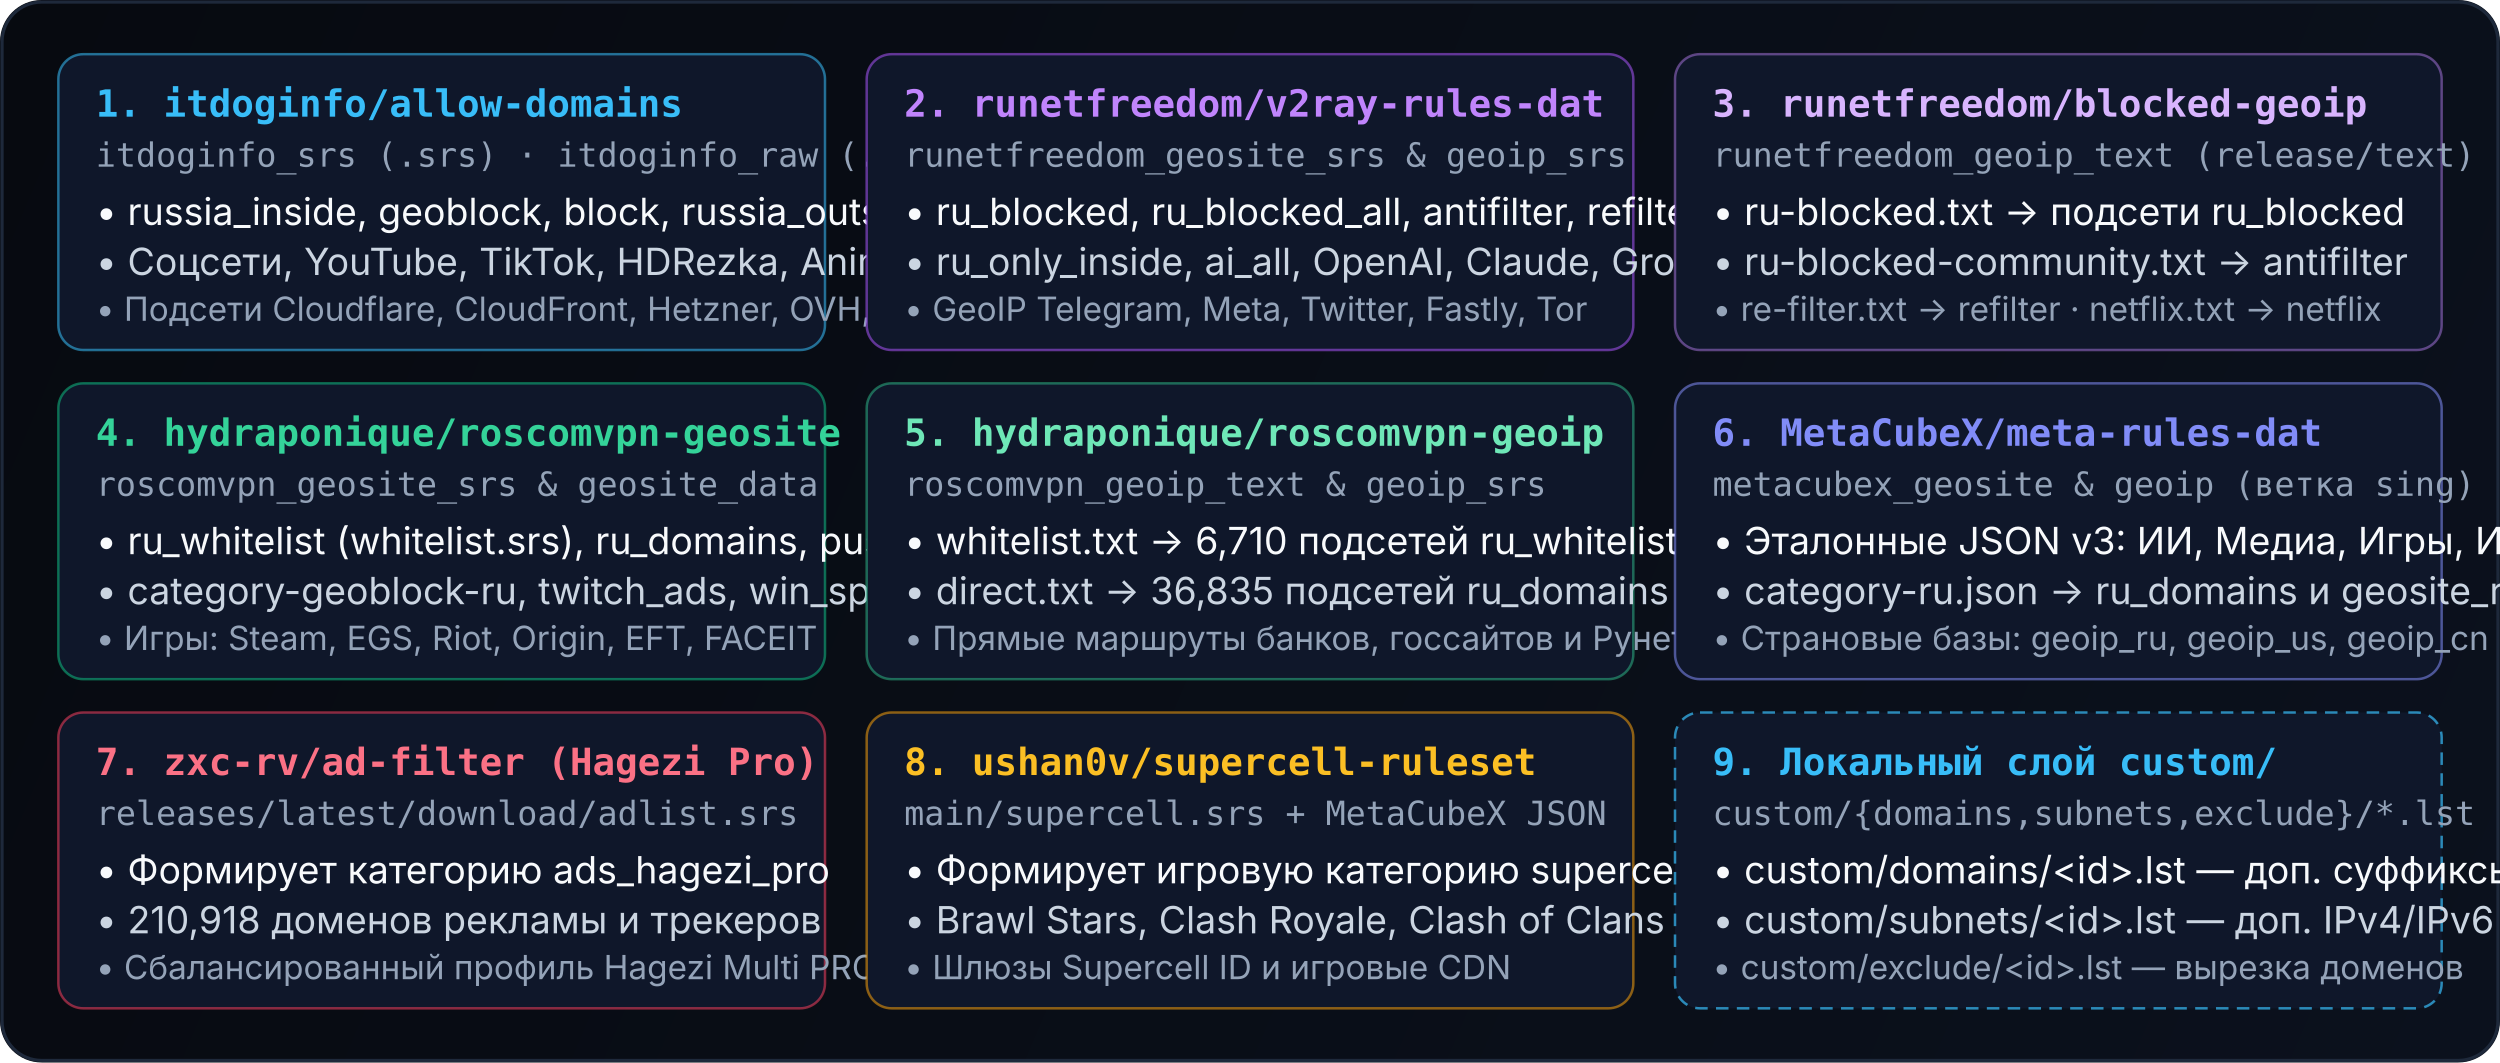
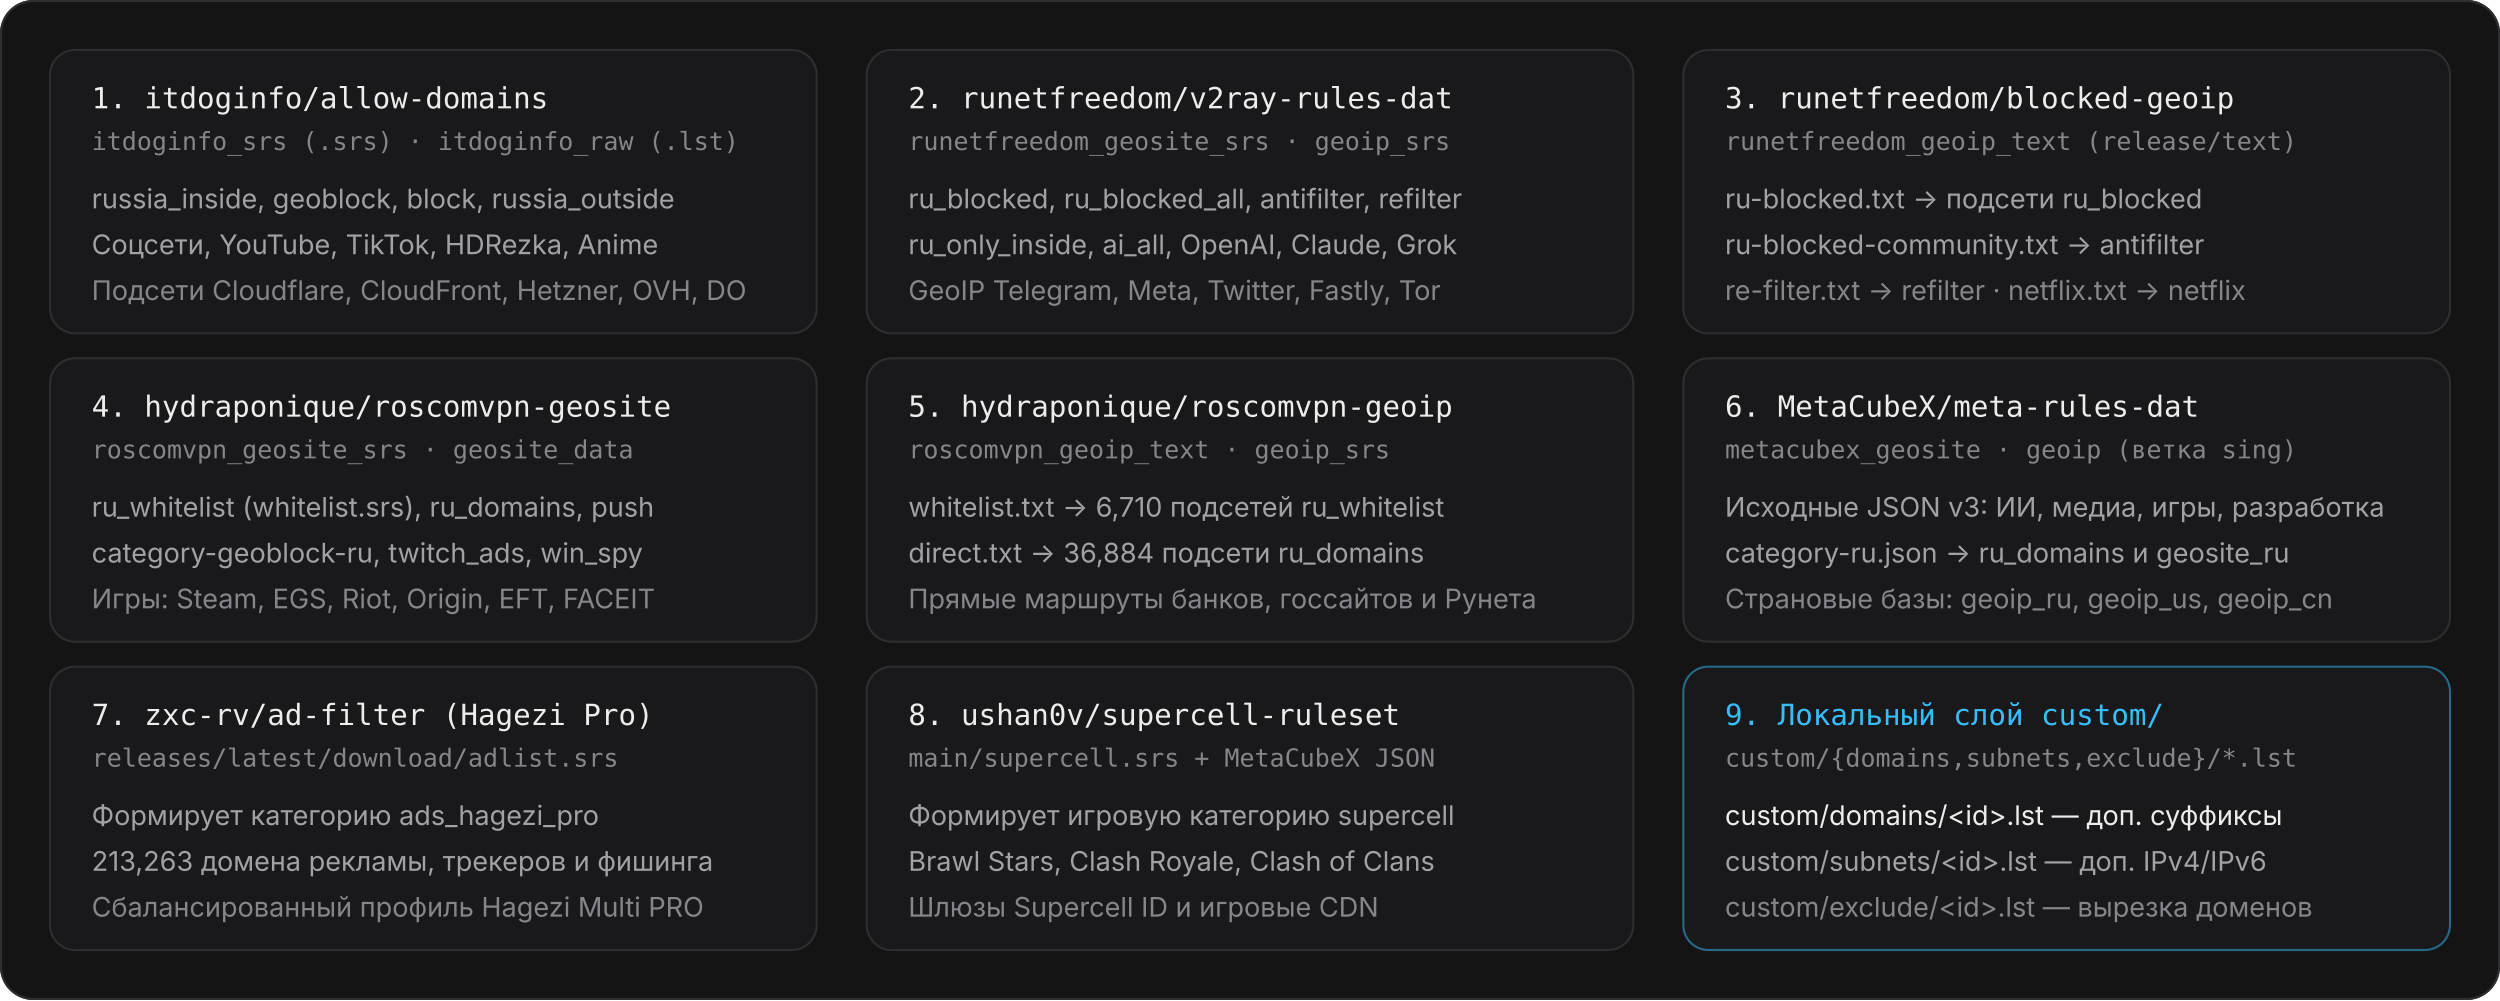
- <svg xmlns="http://www.w3.org/2000/svg" width="1200" height="510" viewBox="0 0 1200 510" role="img" aria-labelledby="title desc">
-   <defs>
-     <linearGradient id="up-bg" x1="0" y1="0" x2="1200" y2="510" gradientUnits="userSpaceOnUse">
-       <stop offset="0%" stop-color="#070A10" />
-       <stop offset="100%" stop-color="#0B111D" />
-     </linearGradient>
-   </defs>
-   <rect width="1200" height="510" rx="20" fill="url(#up-bg)" />
-   <rect x="1" y="1" width="1198" height="508" rx="19" fill="none" stroke="#1E293B" stroke-width="1.5" />
-   <g transform="translate(28, 26)">
-     <rect x="0" y="0" width="368" height="142" rx="12" fill="#0F172A" stroke="#38BDF8" stroke-width="1.2" stroke-opacity="0.55" />
-     <text x="18" y="30" fill="#38BDF8" font-family="ui-monospace, SFMono-Regular, Menlo, Consolas, monospace" font-size="18" font-weight="700">1. itdoginfo/allow-domains</text>
-     <text x="18" y="54" fill="#94A3B8" font-family="ui-monospace, SFMono-Regular, Menlo, Consolas, monospace" font-size="16">itdoginfo_srs (.srs) · itdoginfo_raw (.lst)</text>
-     <text x="18" y="82" fill="#F8FAFC" font-family="-apple-system, BlinkMacSystemFont, 'Segoe UI', sans-serif" font-size="18">• russia_inside, geoblock, block, russia_outside</text>
-     <text x="18" y="106" fill="#CBD5E1" font-family="-apple-system, BlinkMacSystemFont, 'Segoe UI', sans-serif" font-size="18">• Соцсети, YouTube, TikTok, HDRezka, Anime</text>
-     <text x="18" y="128" fill="#94A3B8" font-family="-apple-system, BlinkMacSystemFont, 'Segoe UI', sans-serif" font-size="16">• Подсети Cloudflare, CloudFront, Hetzner, OVH, DO</text>
+ <svg xmlns="http://www.w3.org/2000/svg" width="1200" height="480" viewBox="0 0 1200 480" role="img" aria-labelledby="title desc">
+   <rect width="1200" height="480" rx="16" fill="#141415" />
+   <rect x="0.5" y="0.5" width="1199" height="479" rx="15.5" fill="none" stroke="#2e2e32" stroke-width="1" />
+   <g transform="translate(24, 24)">
+     <rect x="0" y="0" width="368" height="136" rx="12" fill="#19191b" stroke="#2e2e32" stroke-width="1" />
+     <text x="20" y="28" fill="#ededed" font-family="ui-monospace, SFMono-Regular, Menlo, Consolas, monospace" font-size="14" font-weight="500">1. itdoginfo/allow-domains</text>
+     <text x="20" y="48" fill="#85858b" font-family="ui-monospace, SFMono-Regular, Menlo, Consolas, monospace" font-size="12" font-weight="400">itdoginfo_srs (.srs) · itdoginfo_raw (.lst)</text>
+     <text x="20" y="76" fill="#a1a1a6" font-family="-apple-system, BlinkMacSystemFont, 'Segoe UI', Inter, sans-serif" font-size="13" font-weight="400">russia_inside, geoblock, block, russia_outside</text>
+     <text x="20" y="98" fill="#a1a1a6" font-family="-apple-system, BlinkMacSystemFont, 'Segoe UI', Inter, sans-serif" font-size="13" font-weight="400">Соцсети, YouTube, TikTok, HDRezka, Anime</text>
+     <text x="20" y="120" fill="#85858b" font-family="-apple-system, BlinkMacSystemFont, 'Segoe UI', Inter, sans-serif" font-size="13" font-weight="400">Подсети Cloudflare, CloudFront, Hetzner, OVH, DO</text>
  </g>
-   <g transform="translate(416, 26)">
-     <rect x="0" y="0" width="368" height="142" rx="12" fill="#0F172A" stroke="#A855F7" stroke-width="1.2" stroke-opacity="0.55" />
-     <text x="18" y="30" fill="#C084FC" font-family="ui-monospace, SFMono-Regular, Menlo, Consolas, monospace" font-size="18" font-weight="700">2. runetfreedom/v2ray-rules-dat</text>
-     <text x="18" y="54" fill="#94A3B8" font-family="ui-monospace, SFMono-Regular, Menlo, Consolas, monospace" font-size="16">runetfreedom_geosite_srs &amp; geoip_srs</text>
-     <text x="18" y="82" fill="#F8FAFC" font-family="-apple-system, BlinkMacSystemFont, 'Segoe UI', sans-serif" font-size="18">• ru_blocked, ru_blocked_all, antifilter, refilter</text>
-     <text x="18" y="106" fill="#CBD5E1" font-family="-apple-system, BlinkMacSystemFont, 'Segoe UI', sans-serif" font-size="18">• ru_only_inside, ai_all, OpenAI, Claude, Grok</text>
-     <text x="18" y="128" fill="#94A3B8" font-family="-apple-system, BlinkMacSystemFont, 'Segoe UI', sans-serif" font-size="16">• GeoIP Telegram, Meta, Twitter, Fastly, Tor</text>
+   <g transform="translate(416, 24)">
+     <rect x="0" y="0" width="368" height="136" rx="12" fill="#19191b" stroke="#2e2e32" stroke-width="1" />
+     <text x="20" y="28" fill="#ededed" font-family="ui-monospace, SFMono-Regular, Menlo, Consolas, monospace" font-size="14" font-weight="500">2. runetfreedom/v2ray-rules-dat</text>
+     <text x="20" y="48" fill="#85858b" font-family="ui-monospace, SFMono-Regular, Menlo, Consolas, monospace" font-size="12" font-weight="400">runetfreedom_geosite_srs · geoip_srs</text>
+     <text x="20" y="76" fill="#a1a1a6" font-family="-apple-system, BlinkMacSystemFont, 'Segoe UI', Inter, sans-serif" font-size="13" font-weight="400">ru_blocked, ru_blocked_all, antifilter, refilter</text>
+     <text x="20" y="98" fill="#a1a1a6" font-family="-apple-system, BlinkMacSystemFont, 'Segoe UI', Inter, sans-serif" font-size="13" font-weight="400">ru_only_inside, ai_all, OpenAI, Claude, Grok</text>
+     <text x="20" y="120" fill="#85858b" font-family="-apple-system, BlinkMacSystemFont, 'Segoe UI', Inter, sans-serif" font-size="13" font-weight="400">GeoIP Telegram, Meta, Twitter, Fastly, Tor</text>
  </g>
-   <g transform="translate(804, 26)">
-     <rect x="0" y="0" width="368" height="142" rx="12" fill="#0F172A" stroke="#C084FC" stroke-width="1.2" stroke-opacity="0.45" />
-     <text x="18" y="30" fill="#D8B4FE" font-family="ui-monospace, SFMono-Regular, Menlo, Consolas, monospace" font-size="18" font-weight="700">3. runetfreedom/blocked-geoip</text>
-     <text x="18" y="54" fill="#94A3B8" font-family="ui-monospace, SFMono-Regular, Menlo, Consolas, monospace" font-size="16">runetfreedom_geoip_text (release/text)</text>
-     <text x="18" y="82" fill="#F8FAFC" font-family="-apple-system, BlinkMacSystemFont, 'Segoe UI', sans-serif" font-size="18">• ru-blocked.txt → подсети ru_blocked</text>
-     <text x="18" y="106" fill="#CBD5E1" font-family="-apple-system, BlinkMacSystemFont, 'Segoe UI', sans-serif" font-size="18">• ru-blocked-community.txt → antifilter</text>
-     <text x="18" y="128" fill="#94A3B8" font-family="-apple-system, BlinkMacSystemFont, 'Segoe UI', sans-serif" font-size="16">• re-filter.txt → refilter · netflix.txt → netflix</text>
+   <g transform="translate(808, 24)">
+     <rect x="0" y="0" width="368" height="136" rx="12" fill="#19191b" stroke="#2e2e32" stroke-width="1" />
+     <text x="20" y="28" fill="#ededed" font-family="ui-monospace, SFMono-Regular, Menlo, Consolas, monospace" font-size="14" font-weight="500">3. runetfreedom/blocked-geoip</text>
+     <text x="20" y="48" fill="#85858b" font-family="ui-monospace, SFMono-Regular, Menlo, Consolas, monospace" font-size="12" font-weight="400">runetfreedom_geoip_text (release/text)</text>
+     <text x="20" y="76" fill="#a1a1a6" font-family="-apple-system, BlinkMacSystemFont, 'Segoe UI', Inter, sans-serif" font-size="13" font-weight="400">ru-blocked.txt → подсети ru_blocked</text>
+     <text x="20" y="98" fill="#a1a1a6" font-family="-apple-system, BlinkMacSystemFont, 'Segoe UI', Inter, sans-serif" font-size="13" font-weight="400">ru-blocked-community.txt → antifilter</text>
+     <text x="20" y="120" fill="#85858b" font-family="-apple-system, BlinkMacSystemFont, 'Segoe UI', Inter, sans-serif" font-size="13" font-weight="400">re-filter.txt → refilter · netflix.txt → netflix</text>
  </g>
-   <g transform="translate(28, 184)">
-     <rect x="0" y="0" width="368" height="142" rx="12" fill="#0F172A" stroke="#10B981" stroke-width="1.2" stroke-opacity="0.55" />
-     <text x="18" y="30" fill="#34D399" font-family="ui-monospace, SFMono-Regular, Menlo, Consolas, monospace" font-size="18" font-weight="700">4. hydraponique/roscomvpn-geosite</text>
-     <text x="18" y="54" fill="#94A3B8" font-family="ui-monospace, SFMono-Regular, Menlo, Consolas, monospace" font-size="16">roscomvpn_geosite_srs &amp; geosite_data</text>
-     <text x="18" y="82" fill="#F8FAFC" font-family="-apple-system, BlinkMacSystemFont, 'Segoe UI', sans-serif" font-size="18">• ru_whitelist (whitelist.srs), ru_domains, push</text>
-     <text x="18" y="106" fill="#CBD5E1" font-family="-apple-system, BlinkMacSystemFont, 'Segoe UI', sans-serif" font-size="18">• category-geoblock-ru, twitch_ads, win_spy</text>
-     <text x="18" y="128" fill="#94A3B8" font-family="-apple-system, BlinkMacSystemFont, 'Segoe UI', sans-serif" font-size="16">• Игры: Steam, EGS, Riot, Origin, EFT, FACEIT</text>
+   <g transform="translate(24, 172)">
+     <rect x="0" y="0" width="368" height="136" rx="12" fill="#19191b" stroke="#2e2e32" stroke-width="1" />
+     <text x="20" y="28" fill="#ededed" font-family="ui-monospace, SFMono-Regular, Menlo, Consolas, monospace" font-size="14" font-weight="500">4. hydraponique/roscomvpn-geosite</text>
+     <text x="20" y="48" fill="#85858b" font-family="ui-monospace, SFMono-Regular, Menlo, Consolas, monospace" font-size="12" font-weight="400">roscomvpn_geosite_srs · geosite_data</text>
+     <text x="20" y="76" fill="#a1a1a6" font-family="-apple-system, BlinkMacSystemFont, 'Segoe UI', Inter, sans-serif" font-size="13" font-weight="400">ru_whitelist (whitelist.srs), ru_domains, push</text>
+     <text x="20" y="98" fill="#a1a1a6" font-family="-apple-system, BlinkMacSystemFont, 'Segoe UI', Inter, sans-serif" font-size="13" font-weight="400">category-geoblock-ru, twitch_ads, win_spy</text>
+     <text x="20" y="120" fill="#85858b" font-family="-apple-system, BlinkMacSystemFont, 'Segoe UI', Inter, sans-serif" font-size="13" font-weight="400">Игры: Steam, EGS, Riot, Origin, EFT, FACEIT</text>
  </g>
-   <g transform="translate(416, 184)">
-     <rect x="0" y="0" width="368" height="142" rx="12" fill="#0F172A" stroke="#34D399" stroke-width="1.2" stroke-opacity="0.45" />
-     <text x="18" y="30" fill="#6EE7B7" font-family="ui-monospace, SFMono-Regular, Menlo, Consolas, monospace" font-size="18" font-weight="700">5. hydraponique/roscomvpn-geoip</text>
-     <text x="18" y="54" fill="#94A3B8" font-family="ui-monospace, SFMono-Regular, Menlo, Consolas, monospace" font-size="16">roscomvpn_geoip_text &amp; geoip_srs</text>
-     <text x="18" y="82" fill="#F8FAFC" font-family="-apple-system, BlinkMacSystemFont, 'Segoe UI', sans-serif" font-size="18">• whitelist.txt → 6,710 подсетей ru_whitelist</text>
-     <text x="18" y="106" fill="#CBD5E1" font-family="-apple-system, BlinkMacSystemFont, 'Segoe UI', sans-serif" font-size="18">• direct.txt → 36,835 подсетей ru_domains</text>
-     <text x="18" y="128" fill="#94A3B8" font-family="-apple-system, BlinkMacSystemFont, 'Segoe UI', sans-serif" font-size="16">• Прямые маршруты банков, госсайтов и Рунета</text>
+   <g transform="translate(416, 172)">
+     <rect x="0" y="0" width="368" height="136" rx="12" fill="#19191b" stroke="#2e2e32" stroke-width="1" />
+     <text x="20" y="28" fill="#ededed" font-family="ui-monospace, SFMono-Regular, Menlo, Consolas, monospace" font-size="14" font-weight="500">5. hydraponique/roscomvpn-geoip</text>
+     <text x="20" y="48" fill="#85858b" font-family="ui-monospace, SFMono-Regular, Menlo, Consolas, monospace" font-size="12" font-weight="400">roscomvpn_geoip_text · geoip_srs</text>
+     <text x="20" y="76" fill="#a1a1a6" font-family="-apple-system, BlinkMacSystemFont, 'Segoe UI', Inter, sans-serif" font-size="13" font-weight="400">whitelist.txt → 6,710 подсетей ru_whitelist</text>
+     <text x="20" y="98" fill="#a1a1a6" font-family="-apple-system, BlinkMacSystemFont, 'Segoe UI', Inter, sans-serif" font-size="13" font-weight="400">direct.txt → 36,884 подсети ru_domains</text>
+     <text x="20" y="120" fill="#85858b" font-family="-apple-system, BlinkMacSystemFont, 'Segoe UI', Inter, sans-serif" font-size="13" font-weight="400">Прямые маршруты банков, госсайтов и Рунета</text>
  </g>
-   <g transform="translate(804, 184)">
-     <rect x="0" y="0" width="368" height="142" rx="12" fill="#0F172A" stroke="#818CF8" stroke-width="1.2" stroke-opacity="0.55" />
-     <text x="18" y="30" fill="#818CF8" font-family="ui-monospace, SFMono-Regular, Menlo, Consolas, monospace" font-size="18" font-weight="700">6. MetaCubeX/meta-rules-dat</text>
-     <text x="18" y="54" fill="#94A3B8" font-family="ui-monospace, SFMono-Regular, Menlo, Consolas, monospace" font-size="16">metacubex_geosite &amp; geoip (ветка sing)</text>
-     <text x="18" y="82" fill="#F8FAFC" font-family="-apple-system, BlinkMacSystemFont, 'Segoe UI', sans-serif" font-size="18">• Эталонные JSON v3: ИИ, Медиа, Игры, ИТ</text>
-     <text x="18" y="106" fill="#CBD5E1" font-family="-apple-system, BlinkMacSystemFont, 'Segoe UI', sans-serif" font-size="18">• category-ru.json → ru_domains и geosite_ru</text>
-     <text x="18" y="128" fill="#94A3B8" font-family="-apple-system, BlinkMacSystemFont, 'Segoe UI', sans-serif" font-size="16">• Страновые базы: geoip_ru, geoip_us, geoip_cn</text>
+   <g transform="translate(808, 172)">
+     <rect x="0" y="0" width="368" height="136" rx="12" fill="#19191b" stroke="#2e2e32" stroke-width="1" />
+     <text x="20" y="28" fill="#ededed" font-family="ui-monospace, SFMono-Regular, Menlo, Consolas, monospace" font-size="14" font-weight="500">6. MetaCubeX/meta-rules-dat</text>
+     <text x="20" y="48" fill="#85858b" font-family="ui-monospace, SFMono-Regular, Menlo, Consolas, monospace" font-size="12" font-weight="400">metacubex_geosite · geoip (ветка sing)</text>
+     <text x="20" y="76" fill="#a1a1a6" font-family="-apple-system, BlinkMacSystemFont, 'Segoe UI', Inter, sans-serif" font-size="13" font-weight="400">Исходные JSON v3: ИИ, медиа, игры, разработка</text>
+     <text x="20" y="98" fill="#a1a1a6" font-family="-apple-system, BlinkMacSystemFont, 'Segoe UI', Inter, sans-serif" font-size="13" font-weight="400">category-ru.json → ru_domains и geosite_ru</text>
+     <text x="20" y="120" fill="#85858b" font-family="-apple-system, BlinkMacSystemFont, 'Segoe UI', Inter, sans-serif" font-size="13" font-weight="400">Страновые базы: geoip_ru, geoip_us, geoip_cn</text>
  </g>
-   <g transform="translate(28, 342)">
-     <rect x="0" y="0" width="368" height="142" rx="12" fill="#0F172A" stroke="#F43F5E" stroke-width="1.2" stroke-opacity="0.55" />
-     <text x="18" y="30" fill="#FB7185" font-family="ui-monospace, SFMono-Regular, Menlo, Consolas, monospace" font-size="18" font-weight="700">7. zxc-rv/ad-filter (Hagezi Pro)</text>
-     <text x="18" y="54" fill="#94A3B8" font-family="ui-monospace, SFMono-Regular, Menlo, Consolas, monospace" font-size="16">releases/latest/download/adlist.srs</text>
-     <text x="18" y="82" fill="#F8FAFC" font-family="-apple-system, BlinkMacSystemFont, 'Segoe UI', sans-serif" font-size="18">• Формирует категорию ads_hagezi_pro</text>
-     <text x="18" y="106" fill="#CBD5E1" font-family="-apple-system, BlinkMacSystemFont, 'Segoe UI', sans-serif" font-size="18">• 210,918 доменов рекламы и трекеров</text>
-     <text x="18" y="128" fill="#94A3B8" font-family="-apple-system, BlinkMacSystemFont, 'Segoe UI', sans-serif" font-size="16">• Сбалансированный профиль Hagezi Multi PRO</text>
+   <g transform="translate(24, 320)">
+     <rect x="0" y="0" width="368" height="136" rx="12" fill="#19191b" stroke="#2e2e32" stroke-width="1" />
+     <text x="20" y="28" fill="#ededed" font-family="ui-monospace, SFMono-Regular, Menlo, Consolas, monospace" font-size="14" font-weight="500">7. zxc-rv/ad-filter (Hagezi Pro)</text>
+     <text x="20" y="48" fill="#85858b" font-family="ui-monospace, SFMono-Regular, Menlo, Consolas, monospace" font-size="12" font-weight="400">releases/latest/download/adlist.srs</text>
+     <text x="20" y="76" fill="#a1a1a6" font-family="-apple-system, BlinkMacSystemFont, 'Segoe UI', Inter, sans-serif" font-size="13" font-weight="400">Формирует категорию ads_hagezi_pro</text>
+     <text x="20" y="98" fill="#a1a1a6" font-family="-apple-system, BlinkMacSystemFont, 'Segoe UI', Inter, sans-serif" font-size="13" font-weight="400">213,263 домена рекламы, трекеров и фишинга</text>
+     <text x="20" y="120" fill="#85858b" font-family="-apple-system, BlinkMacSystemFont, 'Segoe UI', Inter, sans-serif" font-size="13" font-weight="400">Сбалансированный профиль Hagezi Multi PRO</text>
  </g>
-   <g transform="translate(416, 342)">
-     <rect x="0" y="0" width="368" height="142" rx="12" fill="#0F172A" stroke="#F59E0B" stroke-width="1.2" stroke-opacity="0.55" />
-     <text x="18" y="30" fill="#FBBF24" font-family="ui-monospace, SFMono-Regular, Menlo, Consolas, monospace" font-size="18" font-weight="700">8. ushan0v/supercell-ruleset</text>
-     <text x="18" y="54" fill="#94A3B8" font-family="ui-monospace, SFMono-Regular, Menlo, Consolas, monospace" font-size="16">main/supercell.srs + MetaCubeX JSON</text>
-     <text x="18" y="82" fill="#F8FAFC" font-family="-apple-system, BlinkMacSystemFont, 'Segoe UI', sans-serif" font-size="18">• Формирует игровую категорию supercell</text>
-     <text x="18" y="106" fill="#CBD5E1" font-family="-apple-system, BlinkMacSystemFont, 'Segoe UI', sans-serif" font-size="18">• Brawl Stars, Clash Royale, Clash of Clans</text>
-     <text x="18" y="128" fill="#94A3B8" font-family="-apple-system, BlinkMacSystemFont, 'Segoe UI', sans-serif" font-size="16">• Шлюзы Supercell ID и игровые CDN</text>
+   <g transform="translate(416, 320)">
+     <rect x="0" y="0" width="368" height="136" rx="12" fill="#19191b" stroke="#2e2e32" stroke-width="1" />
+     <text x="20" y="28" fill="#ededed" font-family="ui-monospace, SFMono-Regular, Menlo, Consolas, monospace" font-size="14" font-weight="500">8. ushan0v/supercell-ruleset</text>
+     <text x="20" y="48" fill="#85858b" font-family="ui-monospace, SFMono-Regular, Menlo, Consolas, monospace" font-size="12" font-weight="400">main/supercell.srs + MetaCubeX JSON</text>
+     <text x="20" y="76" fill="#a1a1a6" font-family="-apple-system, BlinkMacSystemFont, 'Segoe UI', Inter, sans-serif" font-size="13" font-weight="400">Формирует игровую категорию supercell</text>
+     <text x="20" y="98" fill="#a1a1a6" font-family="-apple-system, BlinkMacSystemFont, 'Segoe UI', Inter, sans-serif" font-size="13" font-weight="400">Brawl Stars, Clash Royale, Clash of Clans</text>
+     <text x="20" y="120" fill="#85858b" font-family="-apple-system, BlinkMacSystemFont, 'Segoe UI', Inter, sans-serif" font-size="13" font-weight="400">Шлюзы Supercell ID и игровые CDN</text>
  </g>
-   <g transform="translate(804, 342)">
-     <rect x="0" y="0" width="368" height="142" rx="12" fill="#0F172A" stroke="#38BDF8" stroke-width="1.2" stroke-dasharray="6 4" stroke-opacity="0.7" />
-     <text x="18" y="30" fill="#38BDF8" font-family="ui-monospace, SFMono-Regular, Menlo, Consolas, monospace" font-size="18" font-weight="700">9. Локальный слой custom/</text>
-     <text x="18" y="54" fill="#94A3B8" font-family="ui-monospace, SFMono-Regular, Menlo, Consolas, monospace" font-size="16">custom/{domains,subnets,exclude}/*.lst</text>
-     <text x="18" y="82" fill="#F8FAFC" font-family="-apple-system, BlinkMacSystemFont, 'Segoe UI', sans-serif" font-size="18">• custom/domains/&lt;id&gt;.lst — доп. суффиксы</text>
-     <text x="18" y="106" fill="#CBD5E1" font-family="-apple-system, BlinkMacSystemFont, 'Segoe UI', sans-serif" font-size="18">• custom/subnets/&lt;id&gt;.lst — доп. IPv4/IPv6</text>
-     <text x="18" y="128" fill="#94A3B8" font-family="-apple-system, BlinkMacSystemFont, 'Segoe UI', sans-serif" font-size="16">• custom/exclude/&lt;id&gt;.lst — вырезка доменов</text>
+   <g transform="translate(808, 320)">
+     <rect x="0" y="0" width="368" height="136" rx="12" fill="#19191b" stroke="#38bdf8" stroke-width="1" stroke-opacity="0.5" />
+     <text x="20" y="28" fill="#38bdf8" font-family="ui-monospace, SFMono-Regular, Menlo, Consolas, monospace" font-size="14" font-weight="500">9. Локальный слой custom/</text>
+     <text x="20" y="48" fill="#85858b" font-family="ui-monospace, SFMono-Regular, Menlo, Consolas, monospace" font-size="12" font-weight="400">custom/{domains,subnets,exclude}/*.lst</text>
+     <text x="20" y="76" fill="#ededed" font-family="-apple-system, BlinkMacSystemFont, 'Segoe UI', Inter, sans-serif" font-size="13" font-weight="400">custom/domains/&lt;id&gt;.lst — доп. суффиксы</text>
+     <text x="20" y="98" fill="#a1a1a6" font-family="-apple-system, BlinkMacSystemFont, 'Segoe UI', Inter, sans-serif" font-size="13" font-weight="400">custom/subnets/&lt;id&gt;.lst — доп. IPv4/IPv6</text>
+     <text x="20" y="120" fill="#85858b" font-family="-apple-system, BlinkMacSystemFont, 'Segoe UI', Inter, sans-serif" font-size="13" font-weight="400">custom/exclude/&lt;id&gt;.lst — вырезка доменов</text>
  </g>
</svg>
